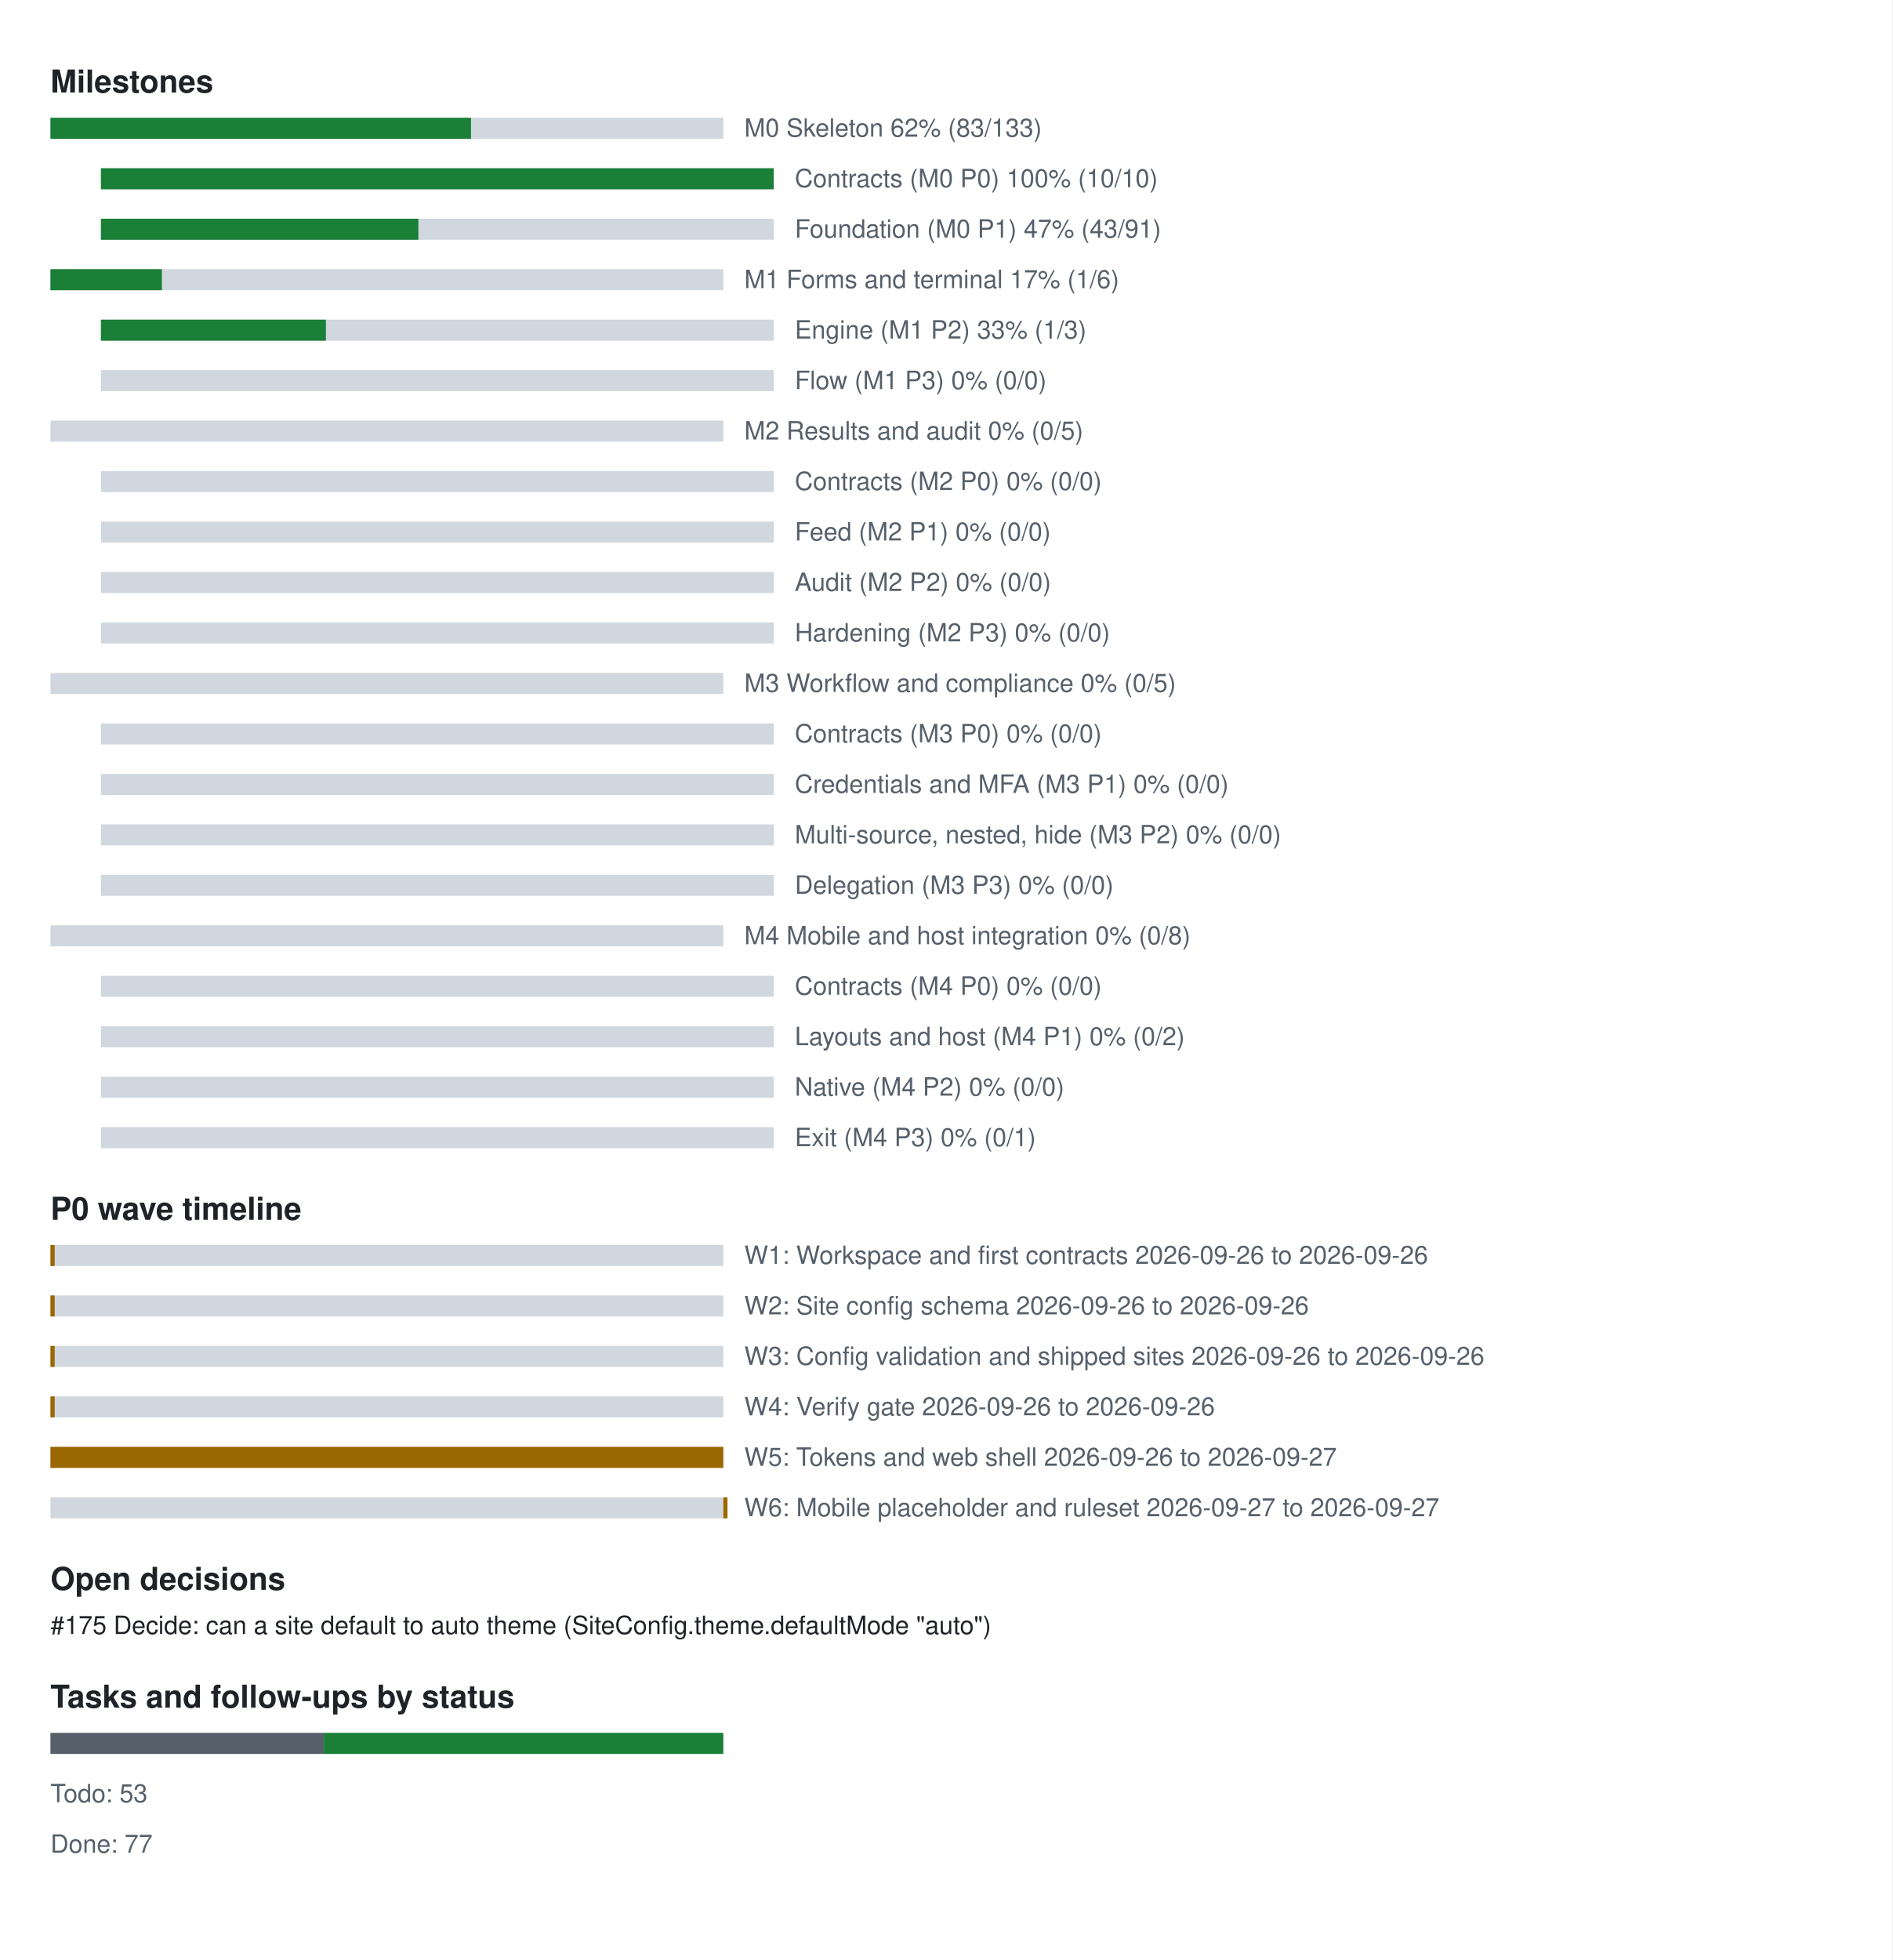
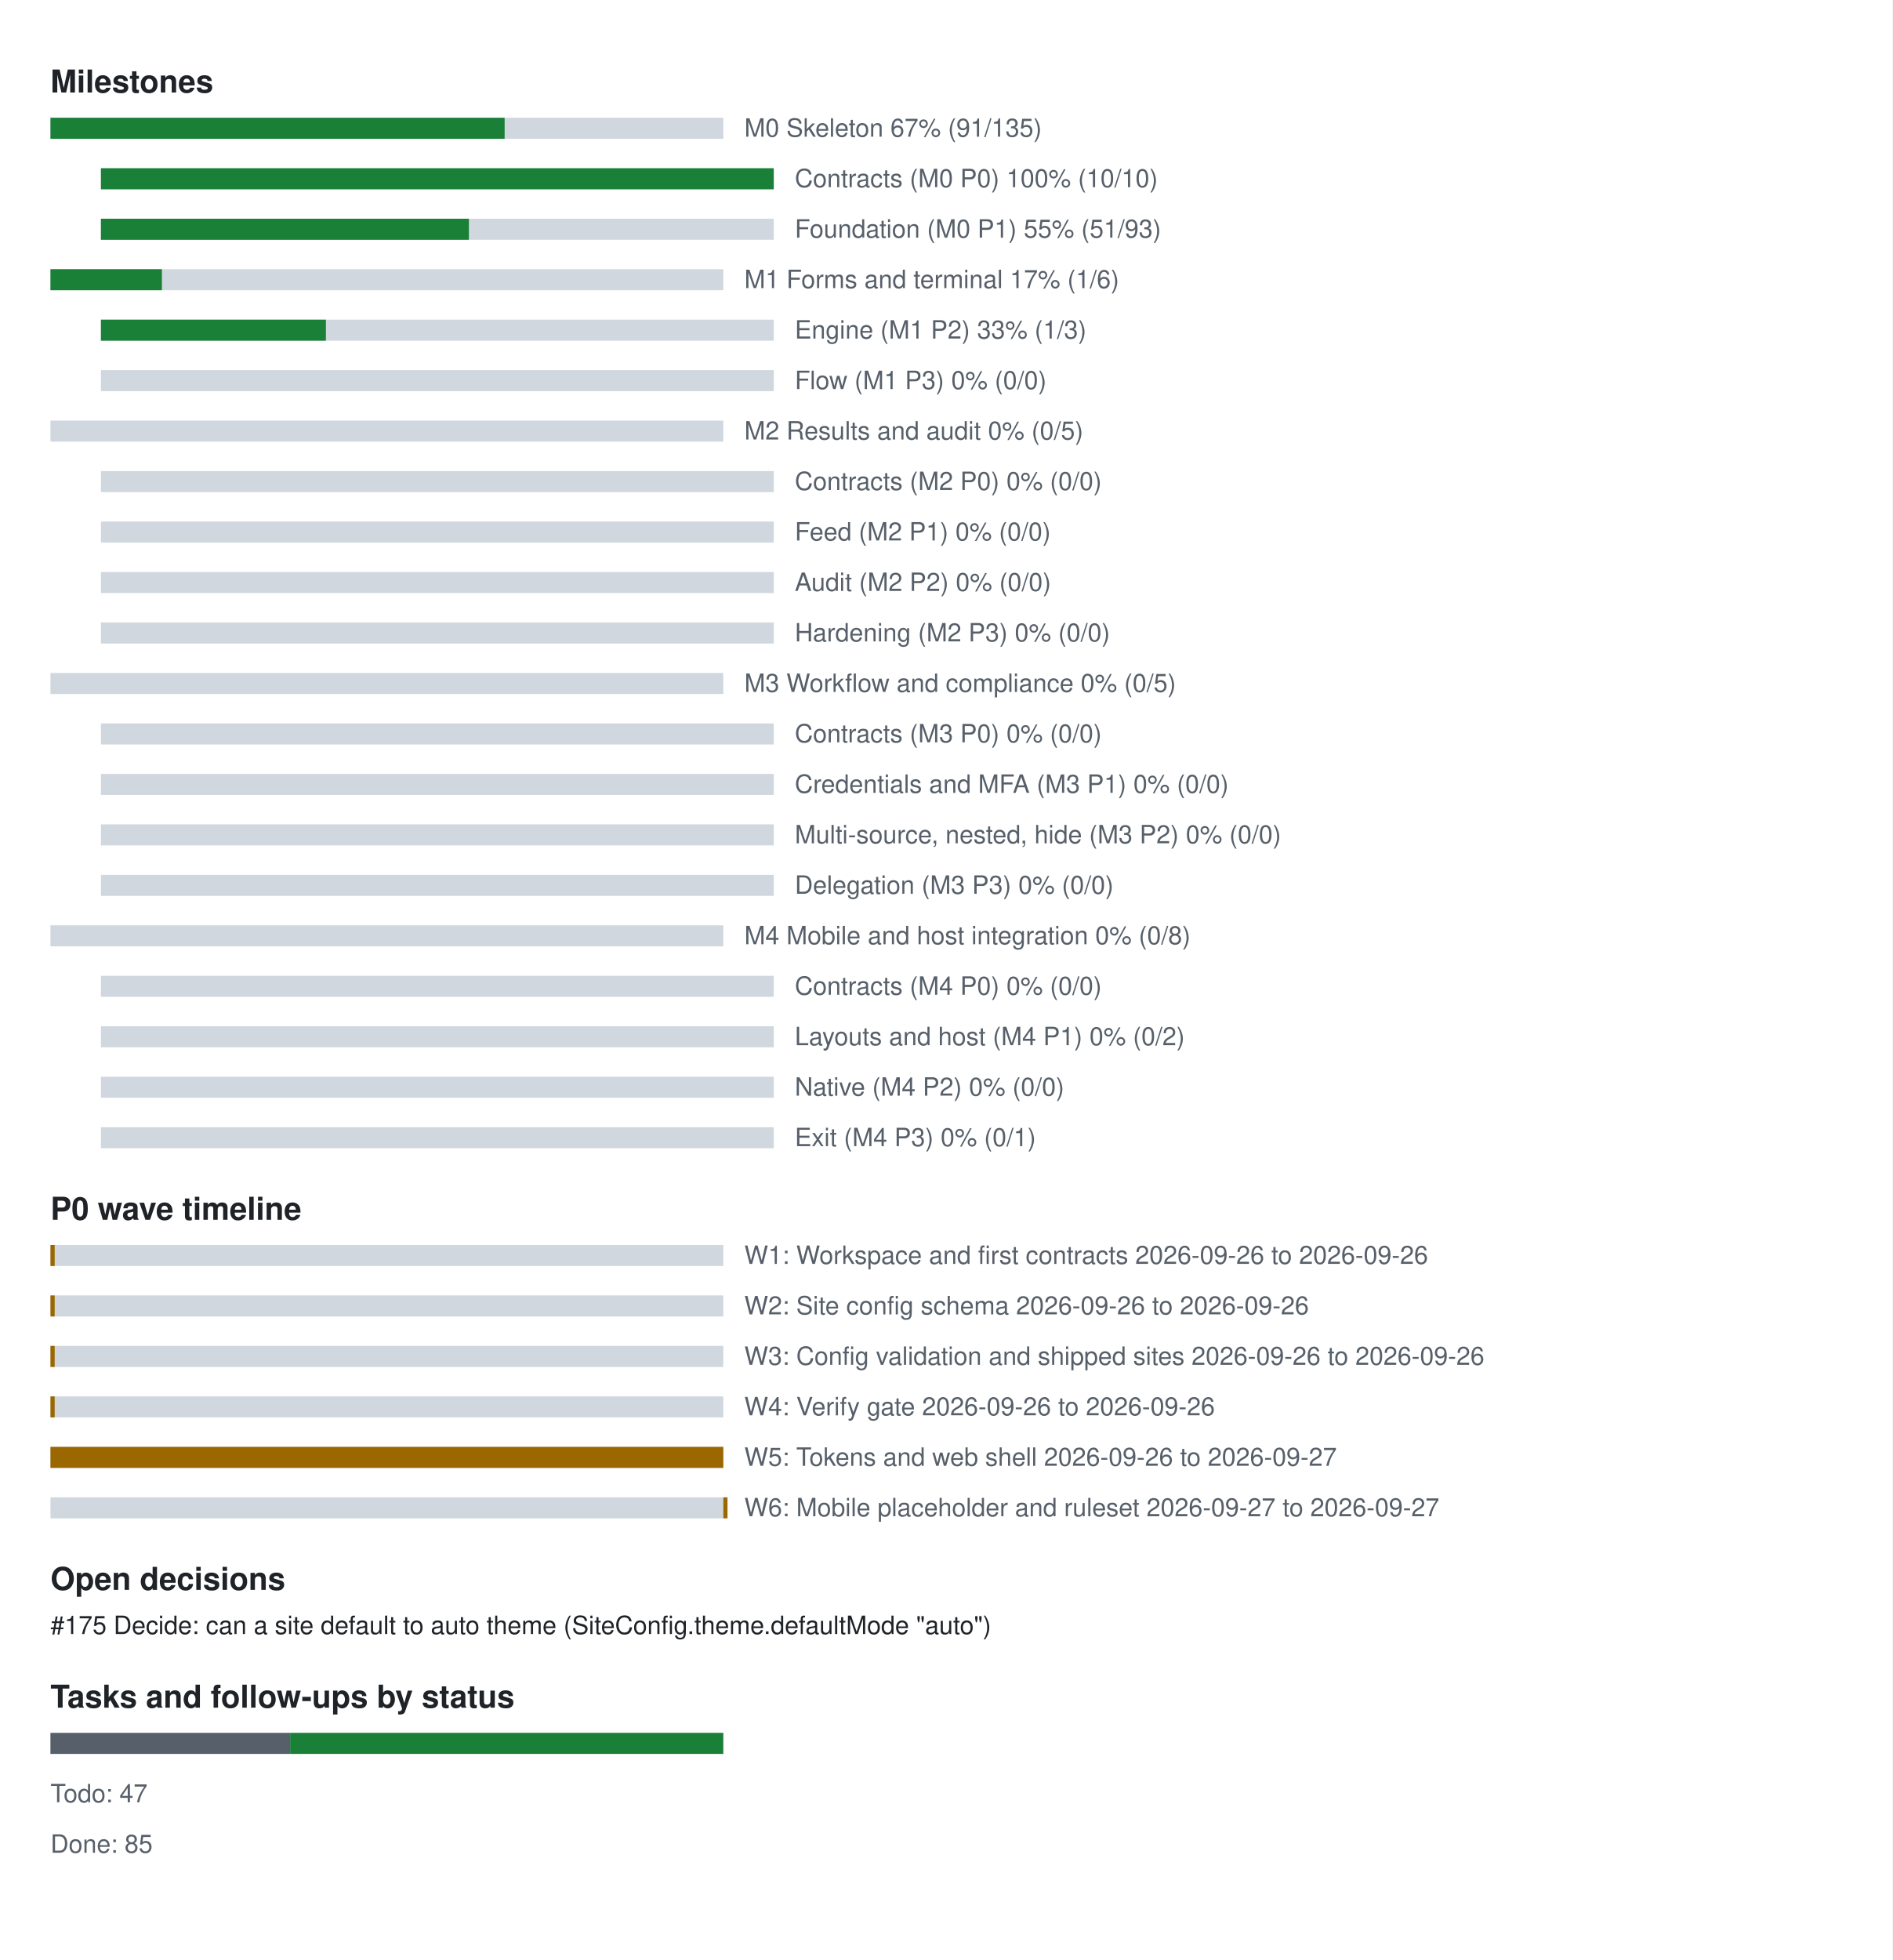
<svg xmlns="http://www.w3.org/2000/svg" role="img" viewBox="0 0 900 932" width="900" height="932" font-family="Helvetica, Arial, sans-serif">
  <rect width="900" height="932" fill="#ffffff" />
  <text x="24" y="44" fill="#1f2328" font-size="15" font-weight="700">Milestones</text>
  <rect x="24" y="56" width="320" height="10" fill="#d0d7de" />
-   <rect x="24" y="56" width="200" height="10" fill="#1a7f37" />
-   <text x="354" y="65" fill="#57606a" font-size="12">M0 Skeleton 62% (83/133)</text>
+   <rect x="24" y="56" width="216" height="10" fill="#1a7f37" />
+   <text x="354" y="65" fill="#57606a" font-size="12">M0 Skeleton 67% (91/135)</text>
  <rect x="48" y="80" width="320" height="10" fill="#d0d7de" />
  <rect x="48" y="80" width="320" height="10" fill="#1a7f37" />
  <text x="378" y="89" fill="#57606a" font-size="12">Contracts (M0 P0) 100% (10/10)</text>
  <rect x="48" y="104" width="320" height="10" fill="#d0d7de" />
-   <rect x="48" y="104" width="151" height="10" fill="#1a7f37" />
-   <text x="378" y="113" fill="#57606a" font-size="12">Foundation (M0 P1) 47% (43/91)</text>
+   <rect x="48" y="104" width="175" height="10" fill="#1a7f37" />
+   <text x="378" y="113" fill="#57606a" font-size="12">Foundation (M0 P1) 55% (51/93)</text>
  <rect x="24" y="128" width="320" height="10" fill="#d0d7de" />
  <rect x="24" y="128" width="53" height="10" fill="#1a7f37" />
  <text x="354" y="137" fill="#57606a" font-size="12">M1 Forms and terminal 17% (1/6)</text>
  <rect x="48" y="152" width="320" height="10" fill="#d0d7de" />
  <rect x="48" y="152" width="107" height="10" fill="#1a7f37" />
  <text x="378" y="161" fill="#57606a" font-size="12">Engine (M1 P2) 33% (1/3)</text>
  <rect x="48" y="176" width="320" height="10" fill="#d0d7de" />
  <text x="378" y="185" fill="#57606a" font-size="12">Flow (M1 P3) 0% (0/0)</text>
  <rect x="24" y="200" width="320" height="10" fill="#d0d7de" />
  <text x="354" y="209" fill="#57606a" font-size="12">M2 Results and audit 0% (0/5)</text>
  <rect x="48" y="224" width="320" height="10" fill="#d0d7de" />
  <text x="378" y="233" fill="#57606a" font-size="12">Contracts (M2 P0) 0% (0/0)</text>
  <rect x="48" y="248" width="320" height="10" fill="#d0d7de" />
  <text x="378" y="257" fill="#57606a" font-size="12">Feed (M2 P1) 0% (0/0)</text>
  <rect x="48" y="272" width="320" height="10" fill="#d0d7de" />
  <text x="378" y="281" fill="#57606a" font-size="12">Audit (M2 P2) 0% (0/0)</text>
  <rect x="48" y="296" width="320" height="10" fill="#d0d7de" />
  <text x="378" y="305" fill="#57606a" font-size="12">Hardening (M2 P3) 0% (0/0)</text>
  <rect x="24" y="320" width="320" height="10" fill="#d0d7de" />
  <text x="354" y="329" fill="#57606a" font-size="12">M3 Workflow and compliance 0% (0/5)</text>
  <rect x="48" y="344" width="320" height="10" fill="#d0d7de" />
  <text x="378" y="353" fill="#57606a" font-size="12">Contracts (M3 P0) 0% (0/0)</text>
  <rect x="48" y="368" width="320" height="10" fill="#d0d7de" />
  <text x="378" y="377" fill="#57606a" font-size="12">Credentials and MFA (M3 P1) 0% (0/0)</text>
  <rect x="48" y="392" width="320" height="10" fill="#d0d7de" />
  <text x="378" y="401" fill="#57606a" font-size="12">Multi-source, nested, hide (M3 P2) 0% (0/0)</text>
  <rect x="48" y="416" width="320" height="10" fill="#d0d7de" />
  <text x="378" y="425" fill="#57606a" font-size="12">Delegation (M3 P3) 0% (0/0)</text>
  <rect x="24" y="440" width="320" height="10" fill="#d0d7de" />
  <text x="354" y="449" fill="#57606a" font-size="12">M4 Mobile and host integration 0% (0/8)</text>
  <rect x="48" y="464" width="320" height="10" fill="#d0d7de" />
  <text x="378" y="473" fill="#57606a" font-size="12">Contracts (M4 P0) 0% (0/0)</text>
  <rect x="48" y="488" width="320" height="10" fill="#d0d7de" />
  <text x="378" y="497" fill="#57606a" font-size="12">Layouts and host (M4 P1) 0% (0/2)</text>
  <rect x="48" y="512" width="320" height="10" fill="#d0d7de" />
  <text x="378" y="521" fill="#57606a" font-size="12">Native (M4 P2) 0% (0/0)</text>
  <rect x="48" y="536" width="320" height="10" fill="#d0d7de" />
  <text x="378" y="545" fill="#57606a" font-size="12">Exit (M4 P3) 0% (0/1)</text>
  <text x="24" y="580" fill="#1f2328" font-size="15" font-weight="700">P0 wave timeline</text>
  <rect x="24" y="592" width="320" height="10" fill="#d0d7de" />
  <rect x="24" y="592" width="2" height="10" fill="#9a6700" />
  <text x="354" y="601" fill="#57606a" font-size="12">W1: Workspace and first contracts 2026-09-26 to 2026-09-26</text>
  <rect x="24" y="616" width="320" height="10" fill="#d0d7de" />
  <rect x="24" y="616" width="2" height="10" fill="#9a6700" />
  <text x="354" y="625" fill="#57606a" font-size="12">W2: Site config schema 2026-09-26 to 2026-09-26</text>
  <rect x="24" y="640" width="320" height="10" fill="#d0d7de" />
  <rect x="24" y="640" width="2" height="10" fill="#9a6700" />
  <text x="354" y="649" fill="#57606a" font-size="12">W3: Config validation and shipped sites 2026-09-26 to 2026-09-26</text>
  <rect x="24" y="664" width="320" height="10" fill="#d0d7de" />
  <rect x="24" y="664" width="2" height="10" fill="#9a6700" />
  <text x="354" y="673" fill="#57606a" font-size="12">W4: Verify gate 2026-09-26 to 2026-09-26</text>
  <rect x="24" y="688" width="320" height="10" fill="#d0d7de" />
  <rect x="24" y="688" width="320" height="10" fill="#9a6700" />
  <text x="354" y="697" fill="#57606a" font-size="12">W5: Tokens and web shell 2026-09-26 to 2026-09-27</text>
  <rect x="24" y="712" width="320" height="10" fill="#d0d7de" />
  <rect x="344" y="712" width="2" height="10" fill="#9a6700" />
  <text x="354" y="721" fill="#57606a" font-size="12">W6: Mobile placeholder and ruleset 2026-09-27 to 2026-09-27</text>
  <text x="24" y="756" fill="#1f2328" font-size="15" font-weight="700">Open decisions</text>
  <text x="24" y="777" fill="#1f2328" font-size="12">#175 Decide: can a site default to auto theme (SiteConfig.theme.defaultMode "auto")</text>
  <text x="24" y="812" fill="#1f2328" font-size="15" font-weight="700">Tasks and follow-ups by status</text>
  <rect x="24" y="824" width="320" height="10" fill="#d0d7de" />
-   <rect x="24" y="824" width="130" height="10" fill="#57606a" />
-   <rect x="154" y="824" width="190" height="10" fill="#1a7f37" />
-   <text x="24" y="857" fill="#57606a" font-size="12">Todo: 53</text>
-   <text x="24" y="881" fill="#57606a" font-size="12">Done: 77</text>
+   <rect x="24" y="824" width="114" height="10" fill="#57606a" />
+   <rect x="138" y="824" width="206" height="10" fill="#1a7f37" />
+   <text x="24" y="857" fill="#57606a" font-size="12">Todo: 47</text>
+   <text x="24" y="881" fill="#57606a" font-size="12">Done: 85</text>
</svg>
